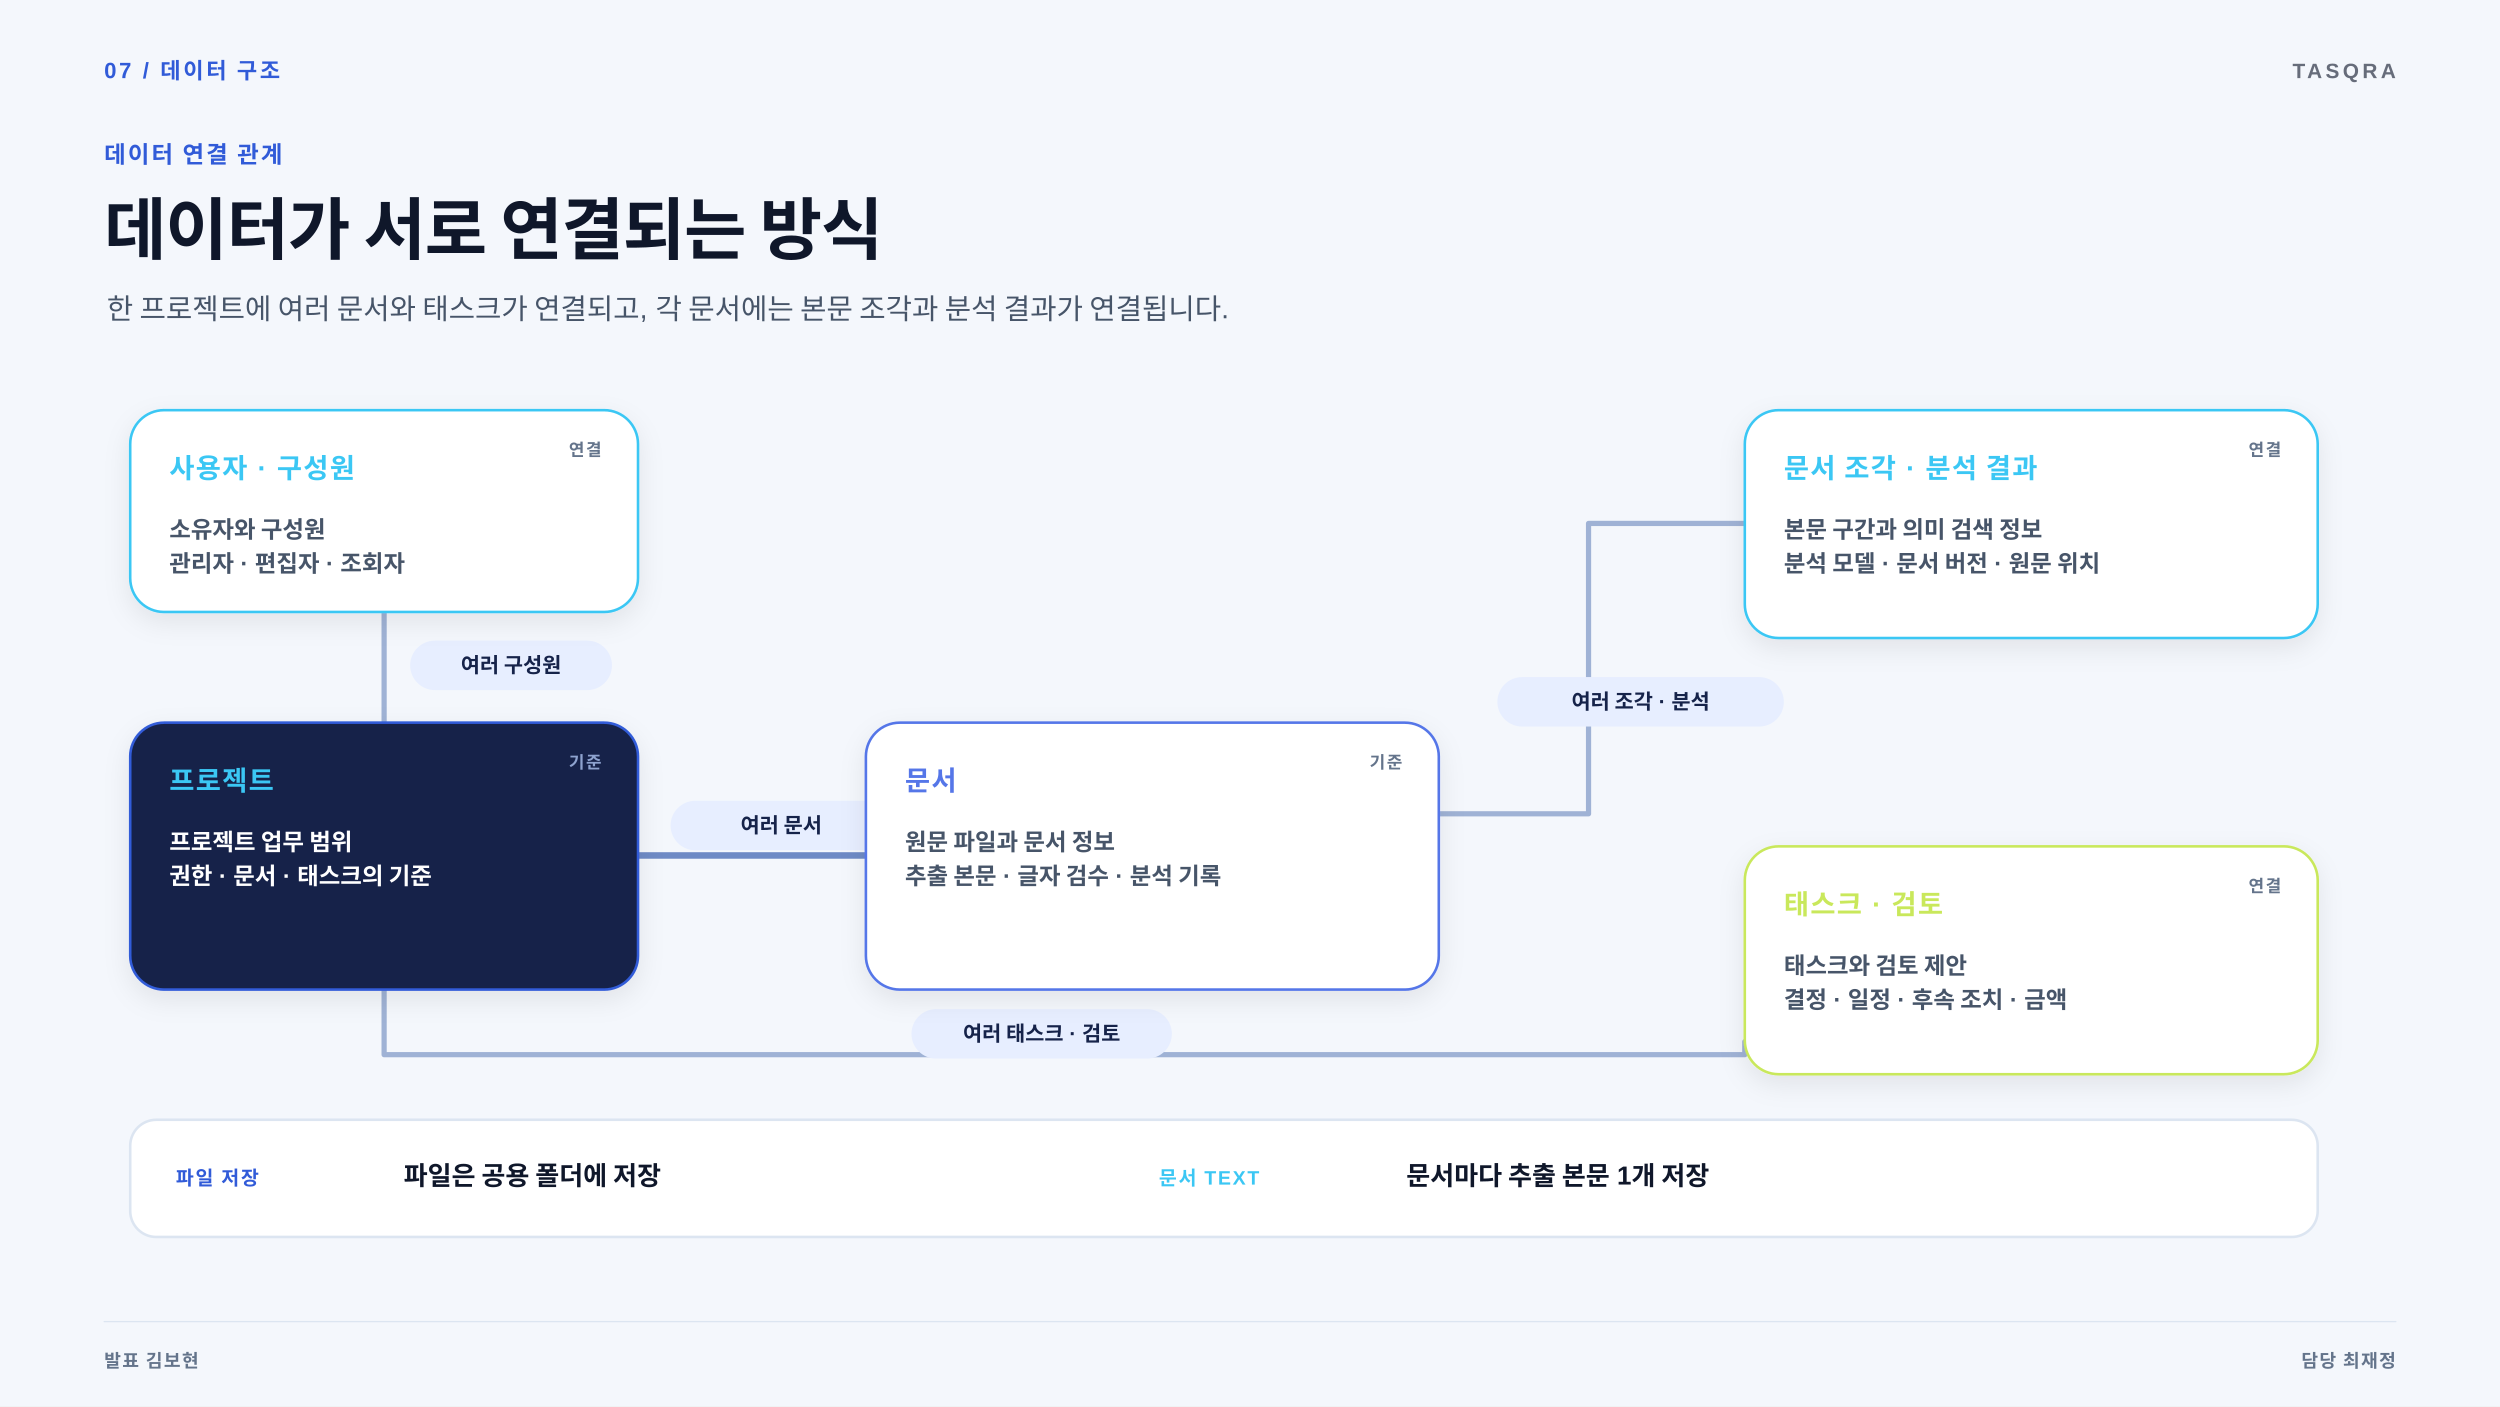
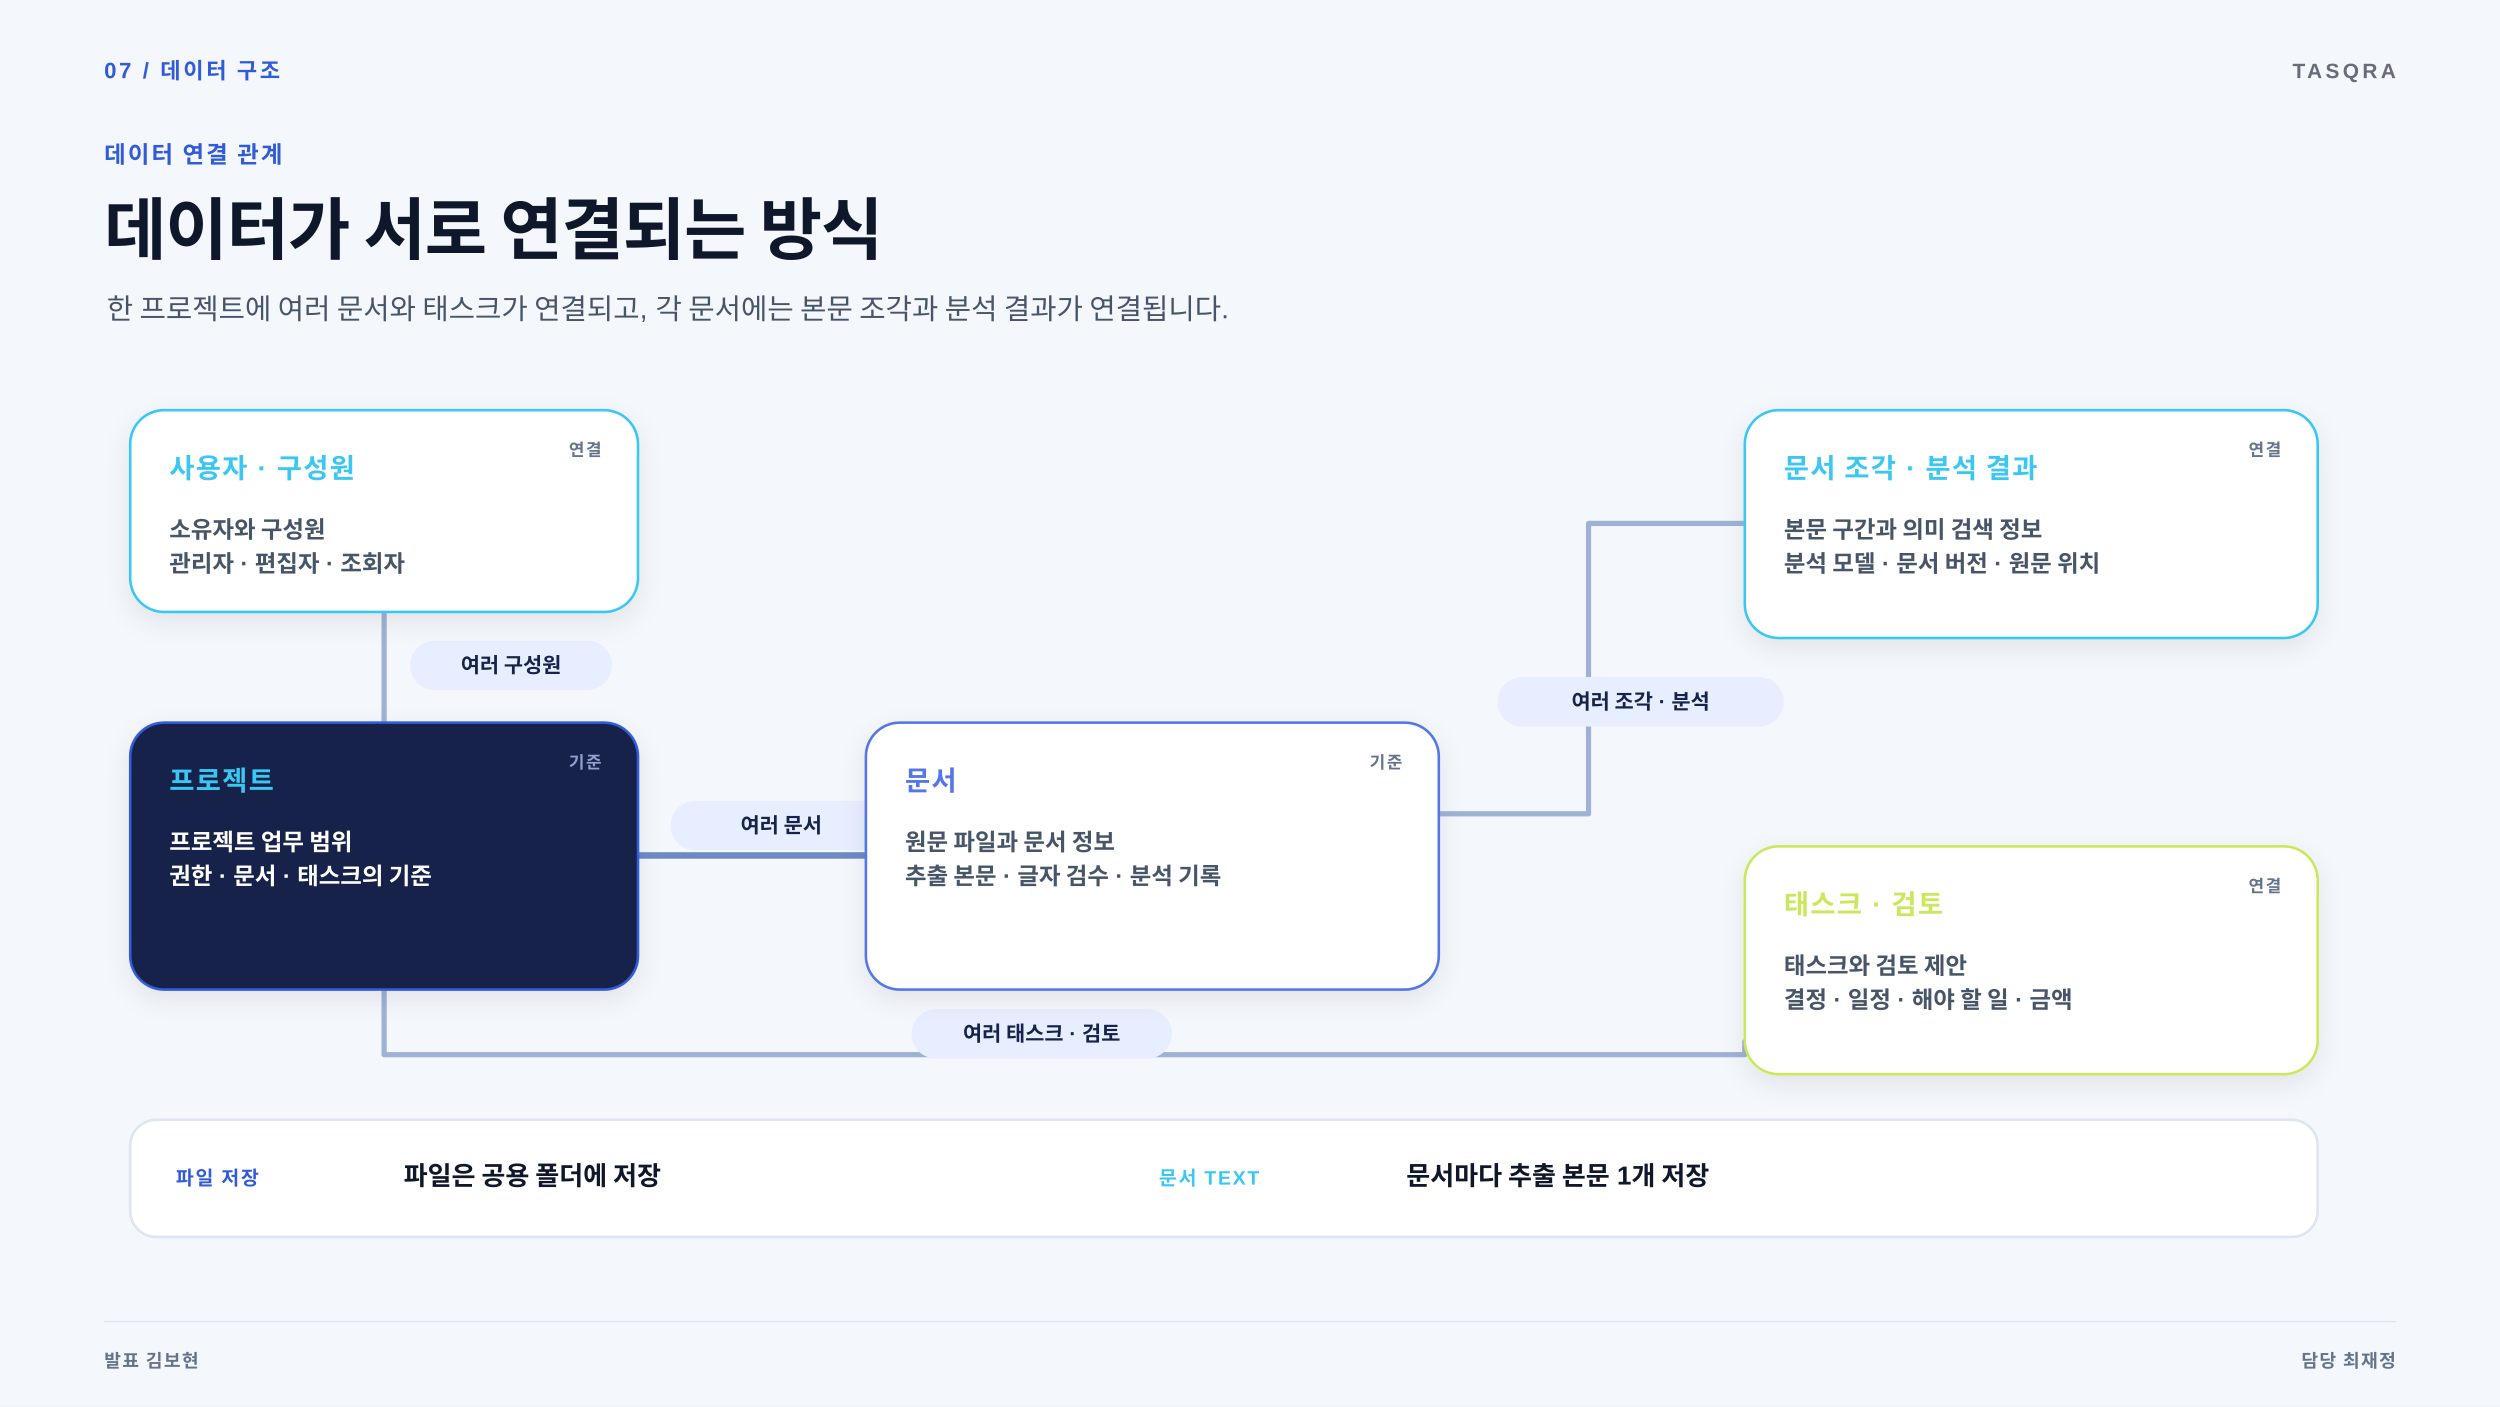
<svg xmlns="http://www.w3.org/2000/svg" width="1920" height="1080" viewBox="0 0 1920 1080">
  <defs>
    <style>@font-face{font-family:NotoKR;src:url("../../포트폴리오/NotoSansKR.ttf") format("truetype");} text{font-family:NotoKR,Arial,sans-serif;}</style>
    <filter id="shadow" x="-20%" y="-20%" width="140%" height="140%">
      <feDropShadow dx="0" dy="12" stdDeviation="16" flood-color="#0E162F" flood-opacity="0.11" />
    </filter>
    <filter id="softShadow" x="-20%" y="-20%" width="140%" height="140%">
      <feDropShadow dx="0" dy="7" stdDeviation="10" flood-color="#0E162F" flood-opacity="0.08" />
    </filter>
  </defs>
  <rect x="0" y="0" width="1920" height="1080" rx="0" fill="#F4F7FC" stroke="none" stroke-width="0" opacity="1" />
  <text x="80" y="60" font-family="NotoKR, Arial, sans-serif" font-size="17" font-weight="800" font-style="normal" fill="#315BD8" text-anchor="start" letter-spacing="2" opacity="1">07  /  데이터 구조</text>
  <text x="1840" y="60" font-family="NotoKR, Arial, sans-serif" font-size="16" font-weight="800" font-style="normal" fill="#0F172A" text-anchor="end" letter-spacing="2.6" opacity="0.62">TASQRA</text>
  <line x1="80" y1="1015" x2="1840" y2="1015" stroke="#DCE5F1" stroke-width="1" stroke-linecap="round" opacity="1" />
  <text x="80" y="1050" font-family="NotoKR, Arial, sans-serif" font-size="14" font-weight="700" font-style="normal" fill="#64748B" text-anchor="start" letter-spacing="1" opacity="1">발표  김보현</text>
  <text x="1840" y="1050" font-family="NotoKR, Arial, sans-serif" font-size="14" font-weight="700" font-style="normal" fill="#64748B" text-anchor="end" letter-spacing="1" opacity="1">담당  최재정</text>
  <text x="80" y="125" font-family="NotoKR, Arial, sans-serif" font-size="18" font-weight="800" font-style="normal" fill="#315BD8" text-anchor="start" letter-spacing="1.6" opacity="1">데이터 연결 관계</text>
  <text x="80" y="195" font-family="NotoKR, Arial, sans-serif" font-size="52" font-weight="800" font-style="normal" fill="#0F172A" text-anchor="start" letter-spacing="-0.8" opacity="1">데이터가 서로 연결되는 방식</text>
  <text x="82" y="245" font-family="NotoKR, Arial, sans-serif" font-size="22" font-weight="500" font-style="normal" fill="#475569" text-anchor="start" letter-spacing="0" opacity="1">한 프로젝트에 여러 문서와 태스크가 연결되고, 각 문서에는 본문 조각과 분석 결과가 연결됩니다.</text>
  <polyline points="295,470 295,555" fill="none" stroke="#9FB2D5" stroke-width="4" stroke-linecap="round" stroke-linejoin="round" opacity="1" />
  <polyline points="490,657 665,657" fill="none" stroke="#6E8AC5" stroke-width="5" stroke-linecap="round" stroke-linejoin="round" opacity="1" />
  <polyline points="1105,625 1220,625 1220,402 1340,402" fill="none" stroke="#9FB2D5" stroke-width="4" stroke-linecap="round" stroke-linejoin="round" opacity="1" />
  <polyline points="295,760 295,810 1340,810 1340,800" fill="none" stroke="#9FB2D5" stroke-width="4" stroke-linecap="round" stroke-linejoin="round" opacity="1" />
  <rect x="315" y="492" width="155" height="38" rx="19.0" fill="#E7EEFF" stroke="none" stroke-width="0" opacity="1" />
  <text x="392.5" y="516.44" font-family="NotoKR, Arial, sans-serif" font-size="16" font-weight="700" font-style="normal" fill="#16234A" text-anchor="middle" letter-spacing="0" opacity="1">여러 구성원</text>
  <rect x="515" y="615" width="170" height="38" rx="19.0" fill="#E7EEFF" stroke="none" stroke-width="0" opacity="1" />
  <text x="600.0" y="639.44" font-family="NotoKR, Arial, sans-serif" font-size="16" font-weight="700" font-style="normal" fill="#16234A" text-anchor="middle" letter-spacing="0" opacity="1">여러 문서</text>
  <rect x="1150" y="520" width="220" height="38" rx="19.0" fill="#E7EEFF" stroke="none" stroke-width="0" opacity="1" />
  <text x="1260.0" y="544.44" font-family="NotoKR, Arial, sans-serif" font-size="16" font-weight="700" font-style="normal" fill="#16234A" text-anchor="middle" letter-spacing="0" opacity="1">여러 조각 · 분석</text>
  <rect x="700" y="775" width="200" height="38" rx="19.0" fill="#E7EEFF" stroke="none" stroke-width="0" opacity="1" />
  <text x="800.0" y="799.44" font-family="NotoKR, Arial, sans-serif" font-size="16" font-weight="700" font-style="normal" fill="#16234A" text-anchor="middle" letter-spacing="0" opacity="1">여러 태스크 · 검토</text>
  <rect x="100" y="315" width="390" height="155" rx="26" fill="#FFFFFF" stroke="#3BC7F4" stroke-width="2" opacity="1" filter="url(#softShadow)" />
  <text x="130" y="367" font-family="NotoKR, Arial, sans-serif" font-size="21" font-weight="800" font-style="normal" fill="#3BC7F4" text-anchor="start" letter-spacing="1.0" opacity="1">사용자 · 구성원</text>
  <text x="130" y="413" font-family="NotoKR, Arial, sans-serif" font-size="18" font-weight="600" fill="#475569" text-anchor="start">
    <tspan x="130" dy="0">소유자와 구성원</tspan>
    <tspan x="130" dy="26.1">관리자 · 편집자 · 조회자</tspan>
  </text>
  <text x="462" y="350" font-family="NotoKR, Arial, sans-serif" font-size="13" font-weight="800" font-style="normal" fill="#64748B" text-anchor="end" letter-spacing="1.2" opacity="1">연결</text>
  <rect x="100" y="555" width="390" height="205" rx="26" fill="#16234A" stroke="#315BD8" stroke-width="2" opacity="1" filter="url(#softShadow)" />
  <text x="130" y="607" font-family="NotoKR, Arial, sans-serif" font-size="21" font-weight="800" font-style="normal" fill="#3BC7F4" text-anchor="start" letter-spacing="1.0" opacity="1">프로젝트</text>
  <text x="130" y="653" font-family="NotoKR, Arial, sans-serif" font-size="18" font-weight="600" fill="#FFFFFF" text-anchor="start">
    <tspan x="130" dy="0">프로젝트 업무 범위</tspan>
    <tspan x="130" dy="26.1">권한 · 문서 · 태스크의 기준</tspan>
  </text>
  <text x="462" y="590" font-family="NotoKR, Arial, sans-serif" font-size="13" font-weight="800" font-style="normal" fill="#8EA3CF" text-anchor="end" letter-spacing="1.2" opacity="1">기준</text>
  <rect x="665" y="555" width="440" height="205" rx="26" fill="#FFFFFF" stroke="#5576E8" stroke-width="2" opacity="1" filter="url(#softShadow)" />
  <text x="695" y="607" font-family="NotoKR, Arial, sans-serif" font-size="21" font-weight="800" font-style="normal" fill="#5576E8" text-anchor="start" letter-spacing="1.0" opacity="1">문서</text>
  <text x="695" y="653" font-family="NotoKR, Arial, sans-serif" font-size="18" font-weight="600" fill="#475569" text-anchor="start">
    <tspan x="695" dy="0">원문 파일과 문서 정보</tspan>
    <tspan x="695" dy="26.1">추출 본문 · 글자 검수 · 분석 기록</tspan>
  </text>
  <text x="1077" y="590" font-family="NotoKR, Arial, sans-serif" font-size="13" font-weight="800" font-style="normal" fill="#64748B" text-anchor="end" letter-spacing="1.2" opacity="1">기준</text>
  <rect x="1340" y="315" width="440" height="175" rx="26" fill="#FFFFFF" stroke="#3BC7F4" stroke-width="2" opacity="1" filter="url(#softShadow)" />
  <text x="1370" y="367" font-family="NotoKR, Arial, sans-serif" font-size="21" font-weight="800" font-style="normal" fill="#3BC7F4" text-anchor="start" letter-spacing="1.0" opacity="1">문서 조각 · 분석 결과</text>
  <text x="1370" y="413" font-family="NotoKR, Arial, sans-serif" font-size="18" font-weight="600" fill="#475569" text-anchor="start">
    <tspan x="1370" dy="0">본문 구간과 의미 검색 정보</tspan>
    <tspan x="1370" dy="26.1">분석 모델 · 문서 버전 · 원문 위치</tspan>
  </text>
  <text x="1752" y="350" font-family="NotoKR, Arial, sans-serif" font-size="13" font-weight="800" font-style="normal" fill="#64748B" text-anchor="end" letter-spacing="1.2" opacity="1">연결</text>
  <rect x="1340" y="650" width="440" height="175" rx="26" fill="#FFFFFF" stroke="#C9E85B" stroke-width="2" opacity="1" filter="url(#softShadow)" />
  <text x="1370" y="702" font-family="NotoKR, Arial, sans-serif" font-size="21" font-weight="800" font-style="normal" fill="#C9E85B" text-anchor="start" letter-spacing="1.0" opacity="1">태스크 · 검토</text>
  <text x="1370" y="748" font-family="NotoKR, Arial, sans-serif" font-size="18" font-weight="600" fill="#475569" text-anchor="start">
    <tspan x="1370" dy="0">태스크와 검토 제안</tspan>
-     <tspan x="1370" dy="26.1">결정 · 일정 · 후속 조치 · 금액</tspan>
+     <tspan x="1370" dy="26.1">결정 · 일정 · 해야 할 일 · 금액</tspan>
  </text>
  <text x="1752" y="685" font-family="NotoKR, Arial, sans-serif" font-size="13" font-weight="800" font-style="normal" fill="#64748B" text-anchor="end" letter-spacing="1.2" opacity="1">연결</text>
  <rect x="100" y="860" width="1680" height="90" rx="20" fill="#FFFFFF" stroke="#DCE5F1" stroke-width="2" opacity="1" />
  <text x="135" y="910" font-family="NotoKR, Arial, sans-serif" font-size="15" font-weight="800" font-style="normal" fill="#315BD8" text-anchor="start" letter-spacing="1.3" opacity="1">파일 저장</text>
  <text x="310" y="910" font-family="NotoKR, Arial, sans-serif" font-size="20" font-weight="700" font-style="normal" fill="#0F172A" text-anchor="start" letter-spacing="0" opacity="1">파일은 공용 폴더에 저장</text>
  <text x="890" y="910" font-family="NotoKR, Arial, sans-serif" font-size="15" font-weight="800" font-style="normal" fill="#3BC7F4" text-anchor="start" letter-spacing="1.3" opacity="1">문서 TEXT</text>
  <text x="1080" y="910" font-family="NotoKR, Arial, sans-serif" font-size="20" font-weight="700" font-style="normal" fill="#0F172A" text-anchor="start" letter-spacing="0" opacity="1">문서마다 추출 본문 1개 저장</text>
</svg>
